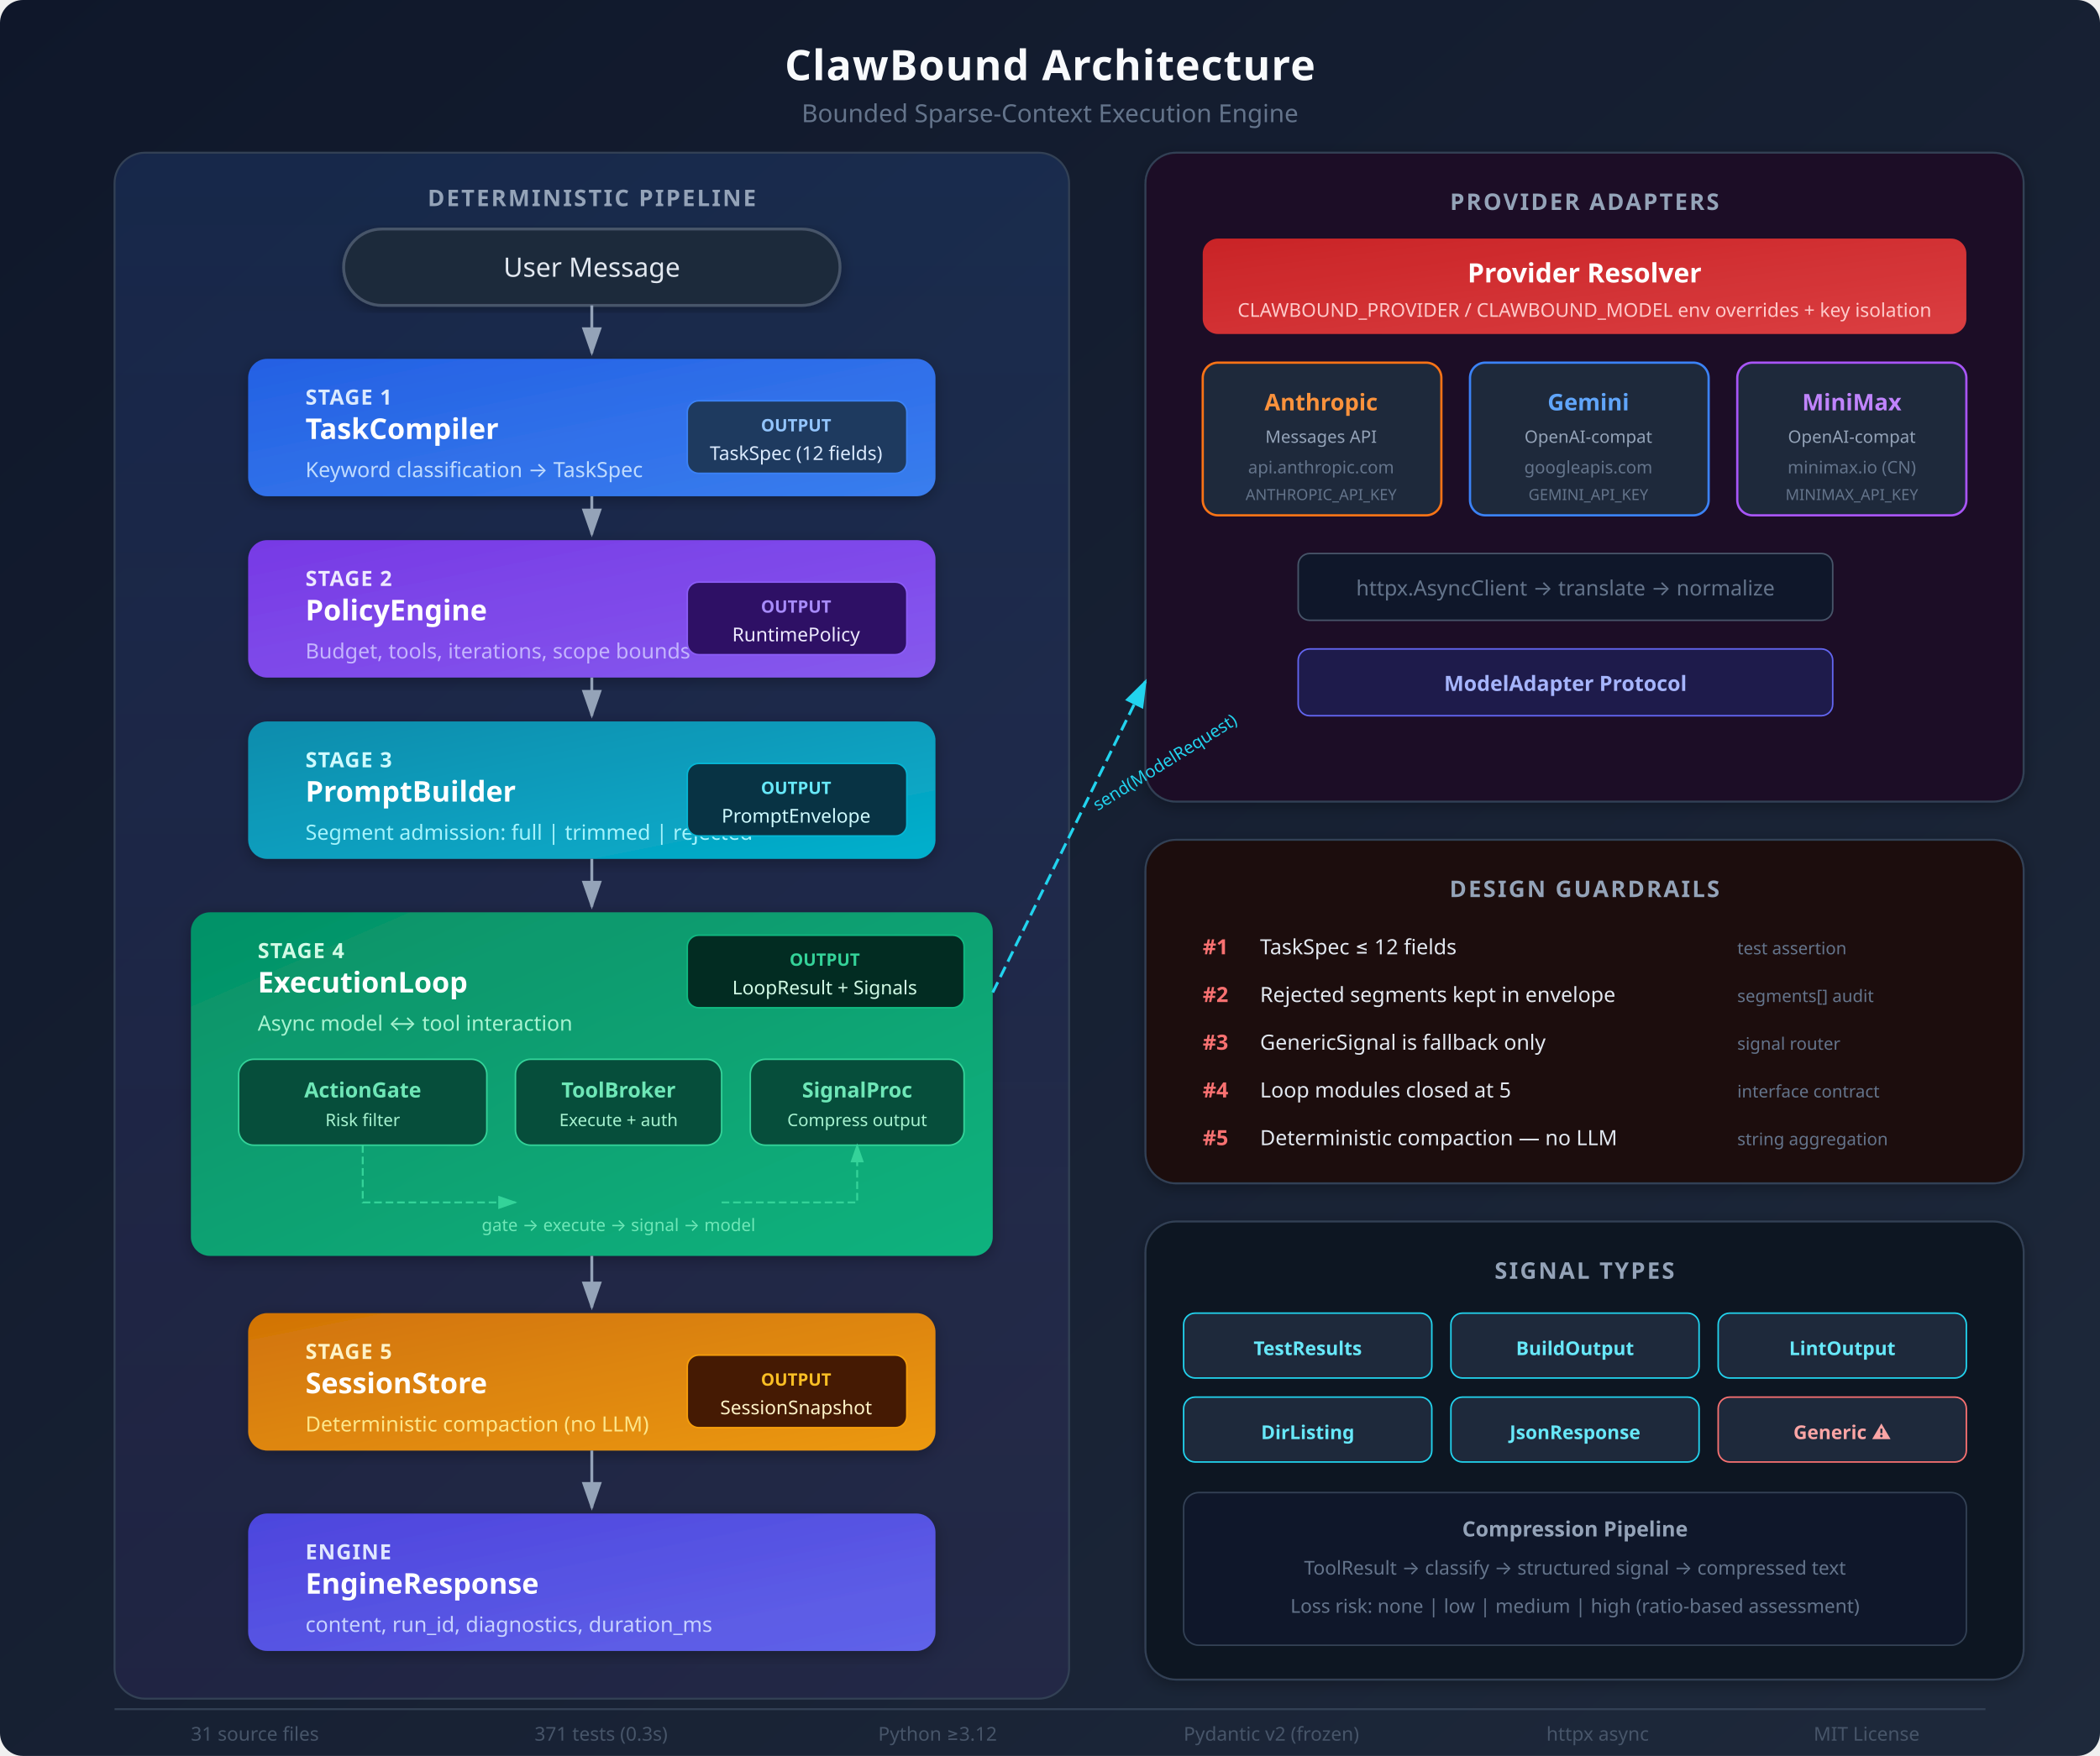
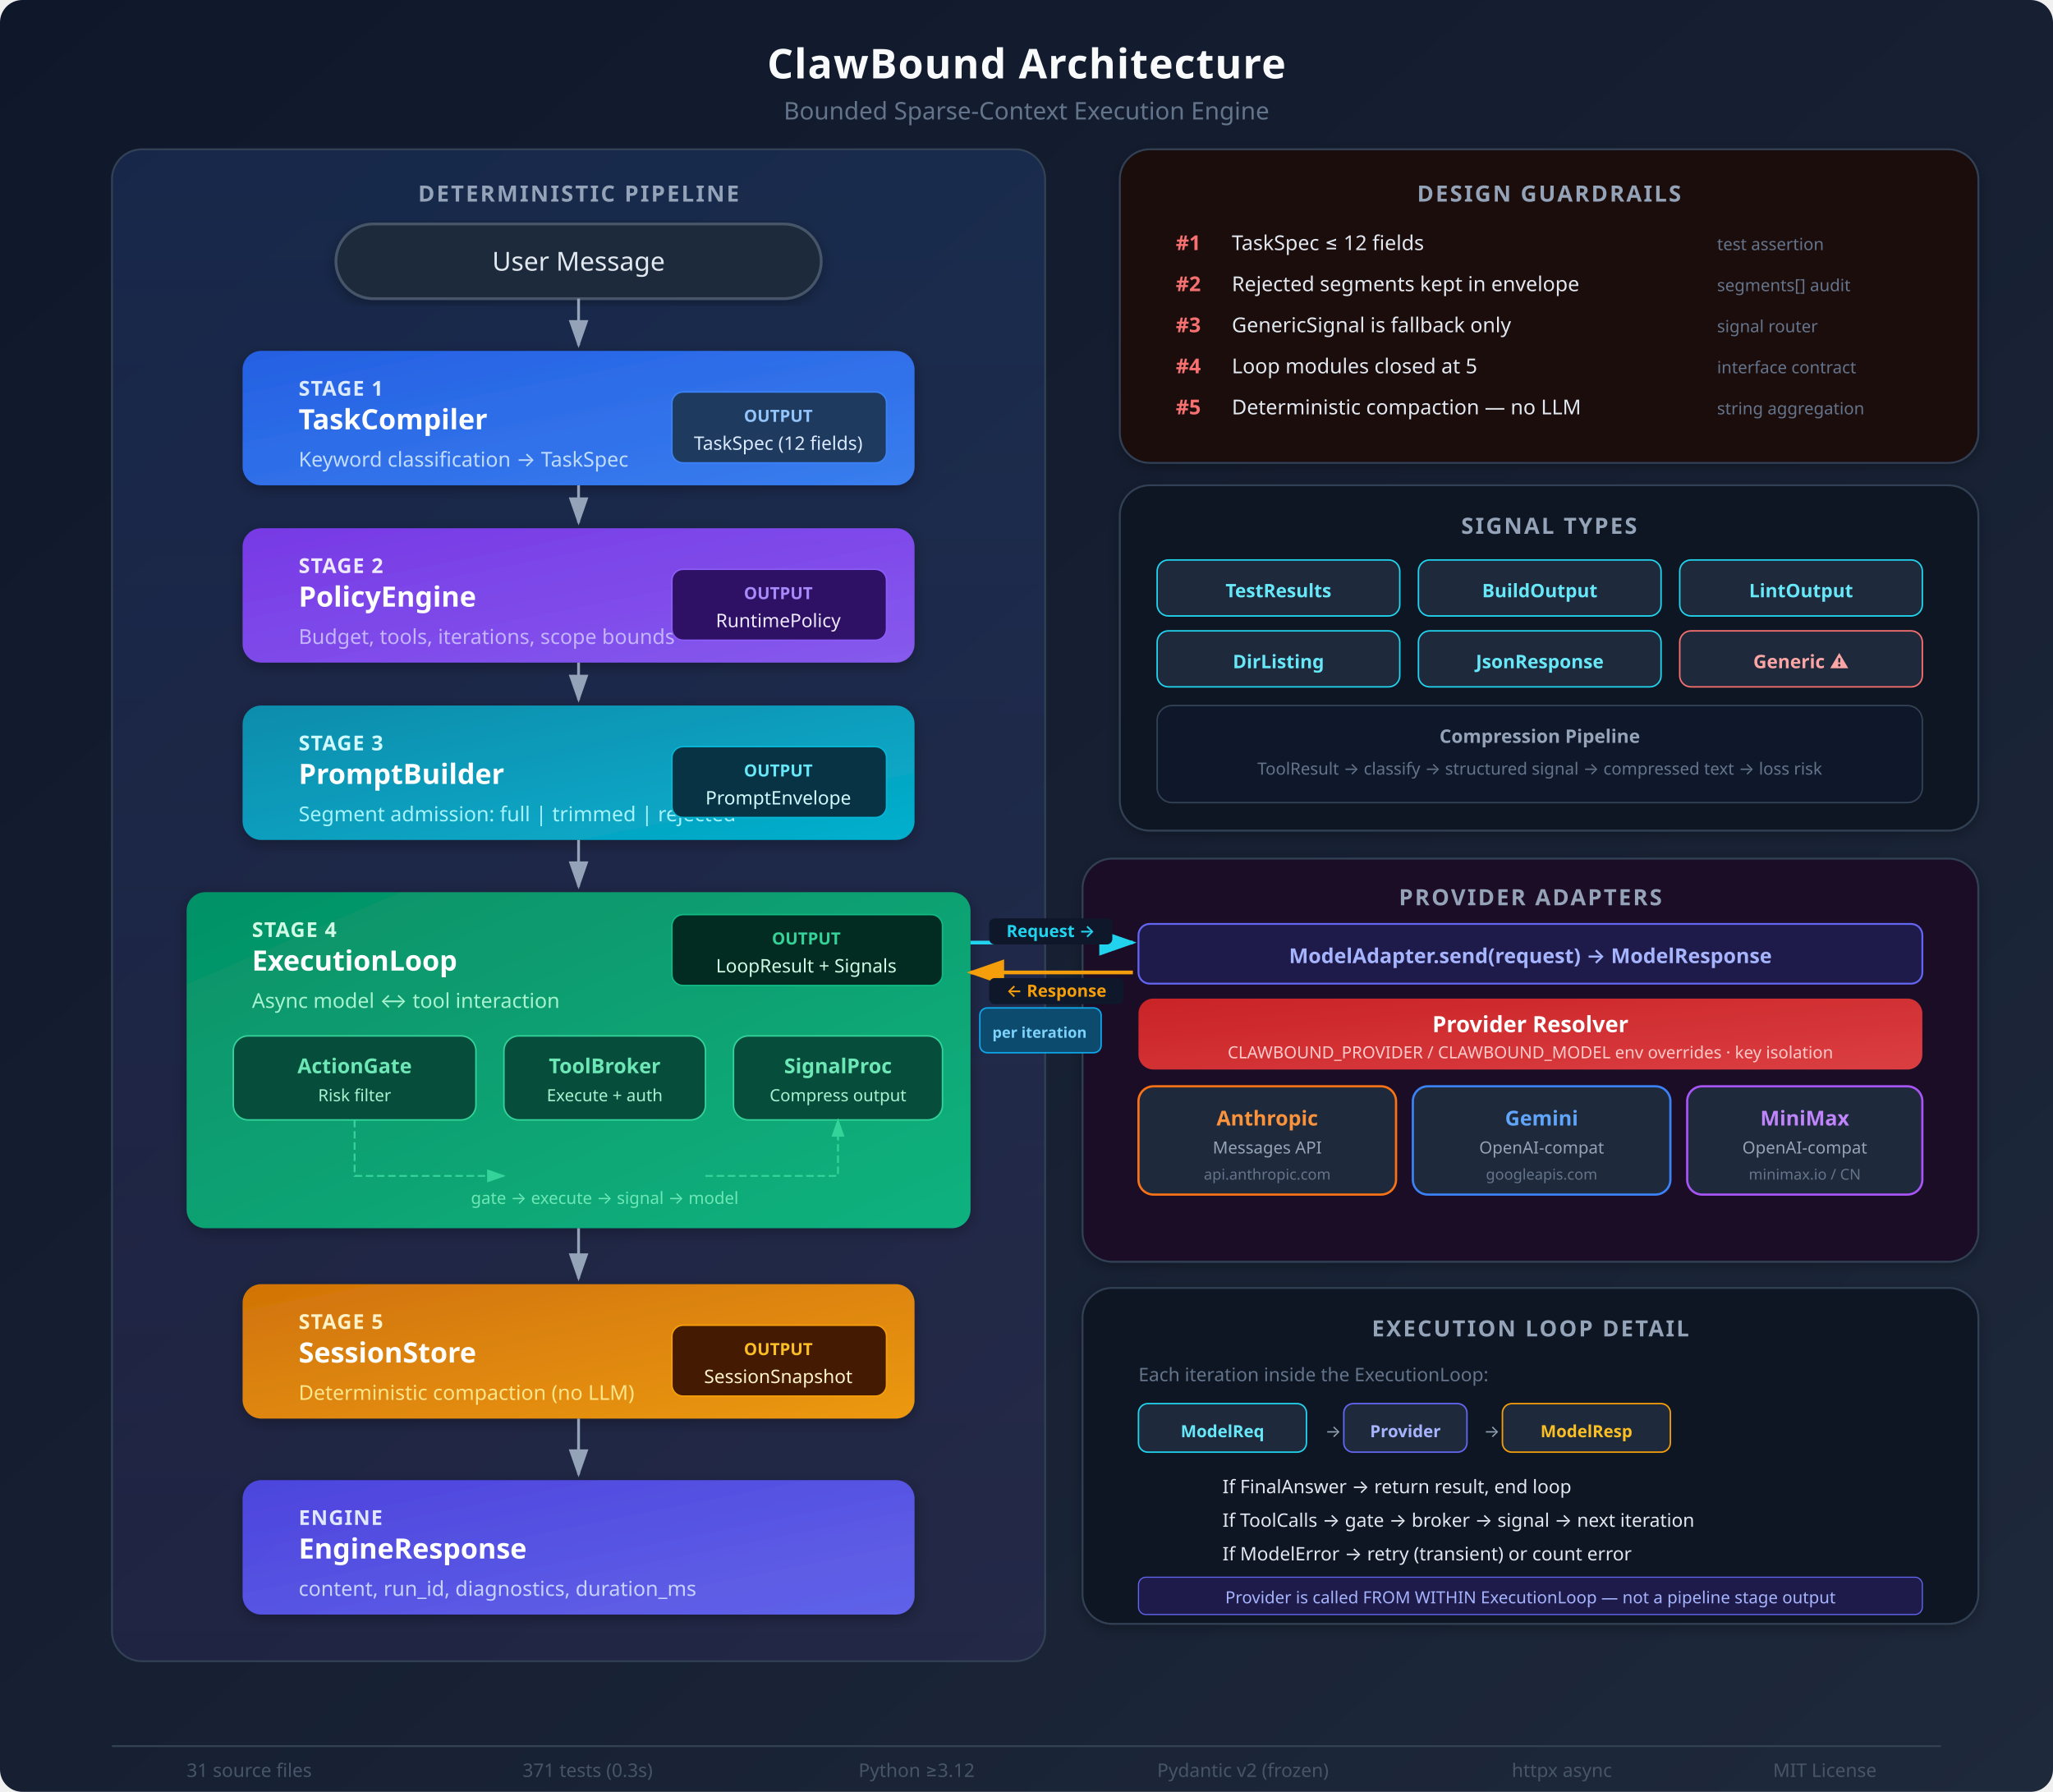
- <svg xmlns="http://www.w3.org/2000/svg" viewBox="0 0 1100 920" font-family="'Segoe UI', -apple-system, system-ui, sans-serif">
+ <svg xmlns="http://www.w3.org/2000/svg" viewBox="0 0 1100 960" font-family="'Segoe UI', -apple-system, system-ui, sans-serif">
  <defs>
    <linearGradient id="bgGrad" x1="0%" y1="0%" x2="100%" y2="100%">
      <stop offset="0%" style="stop-color:#0f172a" />
      <stop offset="100%" style="stop-color:#1e293b" />
    </linearGradient>
    <linearGradient id="pipeGrad" x1="0%" y1="0%" x2="0%" y2="100%">
      <stop offset="0%" style="stop-color:#3b82f6;stop-opacity:0.15" />
      <stop offset="100%" style="stop-color:#8b5cf6;stop-opacity:0.08" />
    </linearGradient>
    <linearGradient id="compilerGrad" x1="0%" y1="0%" x2="100%" y2="100%">
      <stop offset="0%" style="stop-color:#2563eb" />
      <stop offset="100%" style="stop-color:#3b82f6" />
    </linearGradient>
    <linearGradient id="policyGrad" x1="0%" y1="0%" x2="100%" y2="100%">
      <stop offset="0%" style="stop-color:#7c3aed" />
      <stop offset="100%" style="stop-color:#8b5cf6" />
    </linearGradient>
    <linearGradient id="promptGrad" x1="0%" y1="0%" x2="100%" y2="100%">
      <stop offset="0%" style="stop-color:#0891b2" />
      <stop offset="100%" style="stop-color:#06b6d4" />
    </linearGradient>
    <linearGradient id="loopGrad" x1="0%" y1="0%" x2="100%" y2="100%">
      <stop offset="0%" style="stop-color:#059669" />
      <stop offset="100%" style="stop-color:#10b981" />
    </linearGradient>
    <linearGradient id="sessionGrad" x1="0%" y1="0%" x2="100%" y2="100%">
      <stop offset="0%" style="stop-color:#d97706" />
      <stop offset="100%" style="stop-color:#f59e0b" />
    </linearGradient>
    <linearGradient id="providerGrad" x1="0%" y1="0%" x2="100%" y2="100%">
      <stop offset="0%" style="stop-color:#dc2626" />
      <stop offset="100%" style="stop-color:#ef4444" />
    </linearGradient>
    <linearGradient id="engineGrad" x1="0%" y1="0%" x2="100%" y2="100%">
      <stop offset="0%" style="stop-color:#4f46e5" />
      <stop offset="100%" style="stop-color:#6366f1" />
    </linearGradient>
    <filter id="glow">
      <feGaussianBlur stdDeviation="3" result="blur" />
      <feMerge>
        <feMergeNode in="blur" />
        <feMergeNode in="SourceGraphic" />
      </feMerge>
    </filter>
    <filter id="shadow">
      <feDropShadow dx="0" dy="2" stdDeviation="4" flood-color="#000" flood-opacity="0.3" />
    </filter>
    <marker id="arrowWhite" markerWidth="10" markerHeight="7" refX="9" refY="3.5" orient="auto">
      <polygon points="0 0, 10 3.5, 0 7" fill="#94a3b8" />
    </marker>
    <marker id="arrowCyan" markerWidth="10" markerHeight="7" refX="9" refY="3.5" orient="auto">
      <polygon points="0 0, 10 3.5, 0 7" fill="#22d3ee" />
    </marker>
    <marker id="arrowGreen" markerWidth="10" markerHeight="7" refX="9" refY="3.5" orient="auto">
      <polygon points="0 0, 10 3.5, 0 7" fill="#34d399" />
    </marker>
+     <marker id="arrowAmber" markerWidth="10" markerHeight="7" refX="9" refY="3.5" orient="auto">
+       <polygon points="0 0, 10 3.5, 0 7" fill="#f59e0b" />
+     </marker>
  </defs>
-   <rect width="1100" height="920" fill="url(#bgGrad)" rx="12" />
+   <rect width="1100" height="960" fill="url(#bgGrad)" rx="12" />
  <text x="550" y="42" text-anchor="middle" fill="#f8fafc" font-size="22" font-weight="700" letter-spacing="0.5">ClawBound Architecture</text>
  <text x="550" y="64" text-anchor="middle" fill="#64748b" font-size="13">Bounded Sparse-Context Execution Engine</text>
  <rect x="60" y="80" width="500" height="810" rx="16" fill="url(#pipeGrad)" stroke="#334155" stroke-width="1" />
  <text x="310" y="108" text-anchor="middle" fill="#94a3b8" font-size="12" font-weight="600" letter-spacing="1">DETERMINISTIC PIPELINE</text>
  <rect x="180" y="120" width="260" height="40" rx="20" fill="#1e293b" stroke="#475569" stroke-width="1.5" filter="url(#shadow)" />
  <text x="310" y="145" text-anchor="middle" fill="#e2e8f0" font-size="14" font-weight="500">User Message</text>
  <line x1="310" y1="160" x2="310" y2="185" stroke="#94a3b8" stroke-width="1.5" marker-end="url(#arrowWhite)" />
  <rect x="130" y="188" width="360" height="72" rx="10" fill="url(#compilerGrad)" filter="url(#shadow)" opacity="0.95" />
  <text x="160" y="212" fill="#dbeafe" font-size="11" font-weight="600" letter-spacing="0.5">STAGE 1</text>
  <text x="160" y="230" fill="#ffffff" font-size="15" font-weight="700">TaskCompiler</text>
  <text x="160" y="250" fill="#bfdbfe" font-size="11">Keyword classification → TaskSpec</text>
  <rect x="360" y="210" width="115" height="38" rx="6" fill="#1e3a5f" stroke="#3b82f6" stroke-width="0.8" />
  <text x="417" y="226" text-anchor="middle" fill="#93c5fd" font-size="9" font-weight="600">OUTPUT</text>
  <text x="417" y="241" text-anchor="middle" fill="#dbeafe" font-size="10">TaskSpec (12 fields)</text>
  <line x1="310" y1="260" x2="310" y2="280" stroke="#94a3b8" stroke-width="1.5" marker-end="url(#arrowWhite)" />
  <rect x="130" y="283" width="360" height="72" rx="10" fill="url(#policyGrad)" filter="url(#shadow)" opacity="0.95" />
  <text x="160" y="307" fill="#ede9fe" font-size="11" font-weight="600" letter-spacing="0.5">STAGE 2</text>
  <text x="160" y="325" fill="#ffffff" font-size="15" font-weight="700">PolicyEngine</text>
  <text x="160" y="345" fill="#c4b5fd" font-size="11">Budget, tools, iterations, scope bounds</text>
  <rect x="360" y="305" width="115" height="38" rx="6" fill="#2e1065" stroke="#8b5cf6" stroke-width="0.8" />
  <text x="417" y="321" text-anchor="middle" fill="#a78bfa" font-size="9" font-weight="600">OUTPUT</text>
  <text x="417" y="336" text-anchor="middle" fill="#ede9fe" font-size="10">RuntimePolicy</text>
  <line x1="310" y1="355" x2="310" y2="375" stroke="#94a3b8" stroke-width="1.5" marker-end="url(#arrowWhite)" />
  <rect x="130" y="378" width="360" height="72" rx="10" fill="url(#promptGrad)" filter="url(#shadow)" opacity="0.95" />
  <text x="160" y="402" fill="#cffafe" font-size="11" font-weight="600" letter-spacing="0.5">STAGE 3</text>
  <text x="160" y="420" fill="#ffffff" font-size="15" font-weight="700">PromptBuilder</text>
  <text x="160" y="440" fill="#a5f3fc" font-size="11">Segment admission: full | trimmed | rejected</text>
  <rect x="360" y="400" width="115" height="38" rx="6" fill="#083344" stroke="#06b6d4" stroke-width="0.8" />
  <text x="417" y="416" text-anchor="middle" fill="#67e8f9" font-size="9" font-weight="600">OUTPUT</text>
  <text x="417" y="431" text-anchor="middle" fill="#cffafe" font-size="10">PromptEnvelope</text>
  <line x1="310" y1="450" x2="310" y2="475" stroke="#94a3b8" stroke-width="1.5" marker-end="url(#arrowWhite)" />
  <rect x="100" y="478" width="420" height="180" rx="10" fill="url(#loopGrad)" filter="url(#shadow)" opacity="0.95" />
  <text x="135" y="502" fill="#d1fae5" font-size="11" font-weight="600" letter-spacing="0.5">STAGE 4</text>
  <text x="135" y="520" fill="#ffffff" font-size="15" font-weight="700">ExecutionLoop</text>
  <text x="135" y="540" fill="#a7f3d0" font-size="11">Async model ↔ tool interaction</text>
  <rect x="125" y="555" width="130" height="45" rx="8" fill="#064e3b" stroke="#34d399" stroke-width="0.8" />
  <text x="190" y="575" text-anchor="middle" fill="#6ee7b7" font-size="11" font-weight="600">ActionGate</text>
  <text x="190" y="590" text-anchor="middle" fill="#a7f3d0" font-size="9">Risk filter</text>
  <rect x="270" y="555" width="108" height="45" rx="8" fill="#064e3b" stroke="#34d399" stroke-width="0.8" />
  <text x="324" y="575" text-anchor="middle" fill="#6ee7b7" font-size="11" font-weight="600">ToolBroker</text>
  <text x="324" y="590" text-anchor="middle" fill="#a7f3d0" font-size="9">Execute + auth</text>
  <rect x="393" y="555" width="112" height="45" rx="8" fill="#064e3b" stroke="#34d399" stroke-width="0.8" />
  <text x="449" y="575" text-anchor="middle" fill="#6ee7b7" font-size="11" font-weight="600">SignalProc</text>
  <text x="449" y="590" text-anchor="middle" fill="#a7f3d0" font-size="9">Compress output</text>
  <path d="M 190 600 L 190 630 L 270 630" stroke="#34d399" stroke-width="1" fill="none" marker-end="url(#arrowGreen)" stroke-dasharray="4 2" />
  <path d="M 378 630 L 449 630 L 449 600" stroke="#34d399" stroke-width="1" fill="none" marker-end="url(#arrowGreen)" stroke-dasharray="4 2" />
  <text x="324" y="645" text-anchor="middle" fill="#6ee7b7" font-size="9">gate → execute → signal → model</text>
  <rect x="360" y="490" width="145" height="38" rx="6" fill="#022c22" stroke="#10b981" stroke-width="0.8" />
  <text x="432" y="506" text-anchor="middle" fill="#34d399" font-size="9" font-weight="600">OUTPUT</text>
  <text x="432" y="521" text-anchor="middle" fill="#d1fae5" font-size="10">LoopResult + Signals</text>
  <line x1="310" y1="658" x2="310" y2="685" stroke="#94a3b8" stroke-width="1.5" marker-end="url(#arrowWhite)" />
  <rect x="130" y="688" width="360" height="72" rx="10" fill="url(#sessionGrad)" filter="url(#shadow)" opacity="0.95" />
  <text x="160" y="712" fill="#fef3c7" font-size="11" font-weight="600" letter-spacing="0.5">STAGE 5</text>
  <text x="160" y="730" fill="#ffffff" font-size="15" font-weight="700">SessionStore</text>
  <text x="160" y="750" fill="#fde68a" font-size="11">Deterministic compaction (no LLM)</text>
  <rect x="360" y="710" width="115" height="38" rx="6" fill="#451a03" stroke="#f59e0b" stroke-width="0.8" />
  <text x="417" y="726" text-anchor="middle" fill="#fbbf24" font-size="9" font-weight="600">OUTPUT</text>
  <text x="417" y="741" text-anchor="middle" fill="#fef3c7" font-size="10">SessionSnapshot</text>
  <line x1="310" y1="760" x2="310" y2="790" stroke="#94a3b8" stroke-width="1.5" marker-end="url(#arrowWhite)" />
  <rect x="130" y="793" width="360" height="72" rx="10" fill="url(#engineGrad)" filter="url(#shadow)" opacity="0.95" />
  <text x="160" y="817" fill="#e0e7ff" font-size="11" font-weight="600" letter-spacing="0.5">ENGINE</text>
  <text x="160" y="835" fill="#ffffff" font-size="15" font-weight="700">EngineResponse</text>
  <text x="160" y="855" fill="#c7d2fe" font-size="11">content, run_id, diagnostics, duration_ms</text>
-   <rect x="600" y="80" width="460" height="340" rx="16" fill="#1a1025" stroke="#334155" stroke-width="1" filter="url(#shadow)" />
-   <text x="830" y="110" text-anchor="middle" fill="#94a3b8" font-size="12" font-weight="600" letter-spacing="1">PROVIDER ADAPTERS</text>
-   <rect x="630" y="125" width="400" height="50" rx="8" fill="url(#providerGrad)" opacity="0.9" />
-   <text x="830" y="148" text-anchor="middle" fill="#ffffff" font-size="14" font-weight="700">Provider Resolver</text>
-   <text x="830" y="166" text-anchor="middle" fill="#fecaca" font-size="10">CLAWBOUND_PROVIDER / CLAWBOUND_MODEL env overrides + key isolation</text>
-   <rect x="630" y="190" width="125" height="80" rx="8" fill="#1e293b" stroke="#f97316" stroke-width="1.2" />
-   <text x="692" y="215" text-anchor="middle" fill="#fb923c" font-size="12" font-weight="700">Anthropic</text>
-   <text x="692" y="232" text-anchor="middle" fill="#94a3b8" font-size="9">Messages API</text>
-   <text x="692" y="248" text-anchor="middle" fill="#64748b" font-size="9">api.anthropic.com</text>
-   <text x="692" y="262" text-anchor="middle" fill="#64748b" font-size="8">ANTHROPIC_API_KEY</text>
-   <rect x="770" y="190" width="125" height="80" rx="8" fill="#1e293b" stroke="#3b82f6" stroke-width="1.2" />
-   <text x="832" y="215" text-anchor="middle" fill="#60a5fa" font-size="12" font-weight="700">Gemini</text>
-   <text x="832" y="232" text-anchor="middle" fill="#94a3b8" font-size="9">OpenAI-compat</text>
-   <text x="832" y="248" text-anchor="middle" fill="#64748b" font-size="9">googleapis.com</text>
-   <text x="832" y="262" text-anchor="middle" fill="#64748b" font-size="8">GEMINI_API_KEY</text>
-   <rect x="910" y="190" width="120" height="80" rx="8" fill="#1e293b" stroke="#a855f7" stroke-width="1.2" />
-   <text x="970" y="215" text-anchor="middle" fill="#c084fc" font-size="12" font-weight="700">MiniMax</text>
-   <text x="970" y="232" text-anchor="middle" fill="#94a3b8" font-size="9">OpenAI-compat</text>
-   <text x="970" y="248" text-anchor="middle" fill="#64748b" font-size="9">minimax.io (CN)</text>
-   <text x="970" y="262" text-anchor="middle" fill="#64748b" font-size="8">MINIMAX_API_KEY</text>
-   <rect x="680" y="290" width="280" height="35" rx="6" fill="#0f172a" stroke="#475569" stroke-width="0.8" />
-   <text x="820" y="312" text-anchor="middle" fill="#64748b" font-size="11">httpx.AsyncClient → translate → normalize</text>
-   <rect x="680" y="340" width="280" height="35" rx="6" fill="#1e1b4b" stroke="#6366f1" stroke-width="0.8" />
-   <text x="820" y="362" text-anchor="middle" fill="#a5b4fc" font-size="11" font-weight="600">ModelAdapter Protocol</text>
-   <line x1="520" y1="520" x2="600" y2="357" stroke="#22d3ee" stroke-width="1.5" stroke-dasharray="6 3" marker-end="url(#arrowCyan)" />
-   <text x="575" y="425" fill="#22d3ee" font-size="9" transform="rotate(-32, 575, 425)">send(ModelRequest)</text>
-   <rect x="600" y="440" width="460" height="180" rx="16" fill="#1a0f0f" stroke="#334155" stroke-width="1" filter="url(#shadow)" />
-   <text x="830" y="470" text-anchor="middle" fill="#94a3b8" font-size="12" font-weight="600" letter-spacing="1">DESIGN GUARDRAILS</text>
+   <rect x="580" y="460" width="480" height="216" rx="16" fill="#1a1025" stroke="#334155" stroke-width="1" filter="url(#shadow)" />
+   <text x="820" y="485" text-anchor="middle" fill="#94a3b8" font-size="12" font-weight="600" letter-spacing="1">PROVIDER ADAPTERS</text>
+   <rect x="610" y="495" width="420" height="32" rx="6" fill="#1e1b4b" stroke="#6366f1" stroke-width="1" />
+   <text x="820" y="516" text-anchor="middle" fill="#a5b4fc" font-size="11" font-weight="600">ModelAdapter.send(request) → ModelResponse</text>
+   <rect x="610" y="535" width="420" height="38" rx="8" fill="url(#providerGrad)" opacity="0.9" />
+   <text x="820" y="553" text-anchor="middle" fill="#ffffff" font-size="12" font-weight="700">Provider Resolver</text>
+   <text x="820" y="567" text-anchor="middle" fill="#fecaca" font-size="9">CLAWBOUND_PROVIDER / CLAWBOUND_MODEL env overrides · key isolation</text>
+   <rect x="610" y="582" width="138" height="58" rx="8" fill="#1e293b" stroke="#f97316" stroke-width="1.2" />
+   <text x="679" y="603" text-anchor="middle" fill="#fb923c" font-size="11" font-weight="700">Anthropic</text>
+   <text x="679" y="618" text-anchor="middle" fill="#94a3b8" font-size="9">Messages API</text>
+   <text x="679" y="632" text-anchor="middle" fill="#64748b" font-size="8">api.anthropic.com</text>
+   <rect x="757" y="582" width="138" height="58" rx="8" fill="#1e293b" stroke="#3b82f6" stroke-width="1.2" />
+   <text x="826" y="603" text-anchor="middle" fill="#60a5fa" font-size="11" font-weight="700">Gemini</text>
+   <text x="826" y="618" text-anchor="middle" fill="#94a3b8" font-size="9">OpenAI-compat</text>
+   <text x="826" y="632" text-anchor="middle" fill="#64748b" font-size="8">googleapis.com</text>
+   <rect x="904" y="582" width="126" height="58" rx="8" fill="#1e293b" stroke="#a855f7" stroke-width="1.2" />
+   <text x="967" y="603" text-anchor="middle" fill="#c084fc" font-size="11" font-weight="700">MiniMax</text>
+   <text x="967" y="618" text-anchor="middle" fill="#94a3b8" font-size="9">OpenAI-compat</text>
+   <text x="967" y="632" text-anchor="middle" fill="#64748b" font-size="8">minimax.io / CN</text>
+   <line x1="520" y1="505" x2="607" y2="505" stroke="#22d3ee" stroke-width="2" marker-end="url(#arrowCyan)" />
+   <rect x="530" y="492" width="66" height="14" rx="3" fill="#0f172a" stroke="none" />
+   <text x="563" y="502" text-anchor="middle" fill="#22d3ee" font-size="9" font-weight="600">Request →</text>
+   <line x1="607" y1="521" x2="520" y2="521" stroke="#f59e0b" stroke-width="2" marker-end="url(#arrowAmber)" />
+   <rect x="530" y="524" width="72" height="14" rx="3" fill="#0f172a" stroke="none" />
+   <text x="566" y="534" text-anchor="middle" fill="#f59e0b" font-size="9" font-weight="600">← Response</text>
+   <rect x="525" y="540" width="65" height="24" rx="4" fill="#0c4a6e" stroke="#0ea5e9" stroke-width="0.8" />
+   <text x="557" y="556" text-anchor="middle" fill="#7dd3fc" font-size="8" font-weight="600">per iteration</text>
+   <rect x="600" y="80" width="460" height="168" rx="16" fill="#1a0f0f" stroke="#334155" stroke-width="1" filter="url(#shadow)" />
+   <text x="830" y="108" text-anchor="middle" fill="#94a3b8" font-size="12" font-weight="600" letter-spacing="1">DESIGN GUARDRAILS</text>
  <g fill="#f87171" font-size="11" font-weight="600">
-     <text x="630" y="500">#1</text>
-     <text x="630" y="525">#2</text>
-     <text x="630" y="550">#3</text>
-     <text x="630" y="575">#4</text>
-     <text x="630" y="600">#5</text>
+     <text x="630" y="134">#1</text>
+     <text x="630" y="156">#2</text>
+     <text x="630" y="178">#3</text>
+     <text x="630" y="200">#4</text>
+     <text x="630" y="222">#5</text>
  </g>
  <g fill="#e2e8f0" font-size="11">
-     <text x="660" y="500">TaskSpec ≤ 12 fields</text>
-     <text x="660" y="525">Rejected segments kept in envelope</text>
-     <text x="660" y="550">GenericSignal is fallback only</text>
-     <text x="660" y="575">Loop modules closed at 5</text>
-     <text x="660" y="600">Deterministic compaction — no LLM</text>
+     <text x="660" y="134">TaskSpec ≤ 12 fields</text>
+     <text x="660" y="156">Rejected segments kept in envelope</text>
+     <text x="660" y="178">GenericSignal is fallback only</text>
+     <text x="660" y="200">Loop modules closed at 5</text>
+     <text x="660" y="222">Deterministic compaction — no LLM</text>
  </g>
  <g fill="#64748b" font-size="9">
-     <text x="910" y="500">test assertion</text>
-     <text x="910" y="525">segments[] audit</text>
-     <text x="910" y="550">signal router</text>
-     <text x="910" y="575">interface contract</text>
-     <text x="910" y="600">string aggregation</text>
+     <text x="920" y="134">test assertion</text>
+     <text x="920" y="156">segments[] audit</text>
+     <text x="920" y="178">signal router</text>
+     <text x="920" y="200">interface contract</text>
+     <text x="920" y="222">string aggregation</text>
  </g>
-   <rect x="600" y="640" width="460" height="240" rx="16" fill="#0f1720" stroke="#334155" stroke-width="1" filter="url(#shadow)" />
-   <text x="830" y="670" text-anchor="middle" fill="#94a3b8" font-size="12" font-weight="600" letter-spacing="1">SIGNAL TYPES</text>
-   <rect x="620" y="688" width="130" height="34" rx="6" fill="#1e293b" stroke="#22d3ee" stroke-width="0.8" />
-   <text x="685" y="710" text-anchor="middle" fill="#67e8f9" font-size="10" font-weight="600">TestResults</text>
-   <rect x="760" y="688" width="130" height="34" rx="6" fill="#1e293b" stroke="#22d3ee" stroke-width="0.8" />
-   <text x="825" y="710" text-anchor="middle" fill="#67e8f9" font-size="10" font-weight="600">BuildOutput</text>
-   <rect x="900" y="688" width="130" height="34" rx="6" fill="#1e293b" stroke="#22d3ee" stroke-width="0.8" />
-   <text x="965" y="710" text-anchor="middle" fill="#67e8f9" font-size="10" font-weight="600">LintOutput</text>
-   <rect x="620" y="732" width="130" height="34" rx="6" fill="#1e293b" stroke="#22d3ee" stroke-width="0.8" />
-   <text x="685" y="754" text-anchor="middle" fill="#67e8f9" font-size="10" font-weight="600">DirListing</text>
-   <rect x="760" y="732" width="130" height="34" rx="6" fill="#1e293b" stroke="#22d3ee" stroke-width="0.8" />
-   <text x="825" y="754" text-anchor="middle" fill="#67e8f9" font-size="10" font-weight="600">JsonResponse</text>
-   <rect x="900" y="732" width="130" height="34" rx="6" fill="#1e293b" stroke="#f87171" stroke-width="0.8" />
-   <text x="965" y="754" text-anchor="middle" fill="#fca5a5" font-size="10" font-weight="600">Generic ⚠</text>
-   <rect x="620" y="782" width="410" height="80" rx="8" fill="#0f172a" stroke="#334155" stroke-width="0.8" />
-   <text x="825" y="805" text-anchor="middle" fill="#94a3b8" font-size="11" font-weight="600">Compression Pipeline</text>
-   <text x="825" y="825" text-anchor="middle" fill="#64748b" font-size="10">ToolResult → classify → structured signal → compressed text</text>
-   <text x="825" y="845" text-anchor="middle" fill="#64748b" font-size="10">Loss risk: none | low | medium | high (ratio-based assessment)</text>
-   <rect x="60" y="895" width="980" height="1" fill="#334155" />
-   <text x="100" y="912" fill="#475569" font-size="10">31 source files</text>
-   <text x="280" y="912" fill="#475569" font-size="10">371 tests (0.3s)</text>
-   <text x="460" y="912" fill="#475569" font-size="10">Python ≥3.12</text>
-   <text x="620" y="912" fill="#475569" font-size="10">Pydantic v2 (frozen)</text>
-   <text x="810" y="912" fill="#475569" font-size="10">httpx async</text>
-   <text x="950" y="912" fill="#475569" font-size="10">MIT License</text>
+   <rect x="600" y="260" width="460" height="185" rx="16" fill="#0f1720" stroke="#334155" stroke-width="1" filter="url(#shadow)" />
+   <text x="830" y="286" text-anchor="middle" fill="#94a3b8" font-size="12" font-weight="600" letter-spacing="1">SIGNAL TYPES</text>
+   <rect x="620" y="300" width="130" height="30" rx="6" fill="#1e293b" stroke="#22d3ee" stroke-width="0.8" />
+   <text x="685" y="320" text-anchor="middle" fill="#67e8f9" font-size="10" font-weight="600">TestResults</text>
+   <rect x="760" y="300" width="130" height="30" rx="6" fill="#1e293b" stroke="#22d3ee" stroke-width="0.8" />
+   <text x="825" y="320" text-anchor="middle" fill="#67e8f9" font-size="10" font-weight="600">BuildOutput</text>
+   <rect x="900" y="300" width="130" height="30" rx="6" fill="#1e293b" stroke="#22d3ee" stroke-width="0.8" />
+   <text x="965" y="320" text-anchor="middle" fill="#67e8f9" font-size="10" font-weight="600">LintOutput</text>
+   <rect x="620" y="338" width="130" height="30" rx="6" fill="#1e293b" stroke="#22d3ee" stroke-width="0.8" />
+   <text x="685" y="358" text-anchor="middle" fill="#67e8f9" font-size="10" font-weight="600">DirListing</text>
+   <rect x="760" y="338" width="130" height="30" rx="6" fill="#1e293b" stroke="#22d3ee" stroke-width="0.8" />
+   <text x="825" y="358" text-anchor="middle" fill="#67e8f9" font-size="10" font-weight="600">JsonResponse</text>
+   <rect x="900" y="338" width="130" height="30" rx="6" fill="#1e293b" stroke="#f87171" stroke-width="0.8" />
+   <text x="965" y="358" text-anchor="middle" fill="#fca5a5" font-size="10" font-weight="600">Generic ⚠</text>
+   <rect x="620" y="378" width="410" height="52" rx="8" fill="#0f172a" stroke="#334155" stroke-width="0.8" />
+   <text x="825" y="398" text-anchor="middle" fill="#94a3b8" font-size="10" font-weight="600">Compression Pipeline</text>
+   <text x="825" y="415" text-anchor="middle" fill="#64748b" font-size="9">ToolResult → classify → structured signal → compressed text → loss risk</text>
+   <rect x="580" y="690" width="480" height="180" rx="16" fill="#0f1720" stroke="#334155" stroke-width="1" filter="url(#shadow)" />
+   <text x="820" y="716" text-anchor="middle" fill="#94a3b8" font-size="12" font-weight="600" letter-spacing="1">EXECUTION LOOP DETAIL</text>
+   <text x="610" y="740" fill="#64748b" font-size="10">Each iteration inside the ExecutionLoop:</text>
+   <rect x="610" y="752" width="90" height="26" rx="5" fill="#1e293b" stroke="#22d3ee" stroke-width="0.8" />
+   <text x="655" y="770" text-anchor="middle" fill="#67e8f9" font-size="9" font-weight="600">ModelReq</text>
+   <text x="710" y="770" fill="#94a3b8" font-size="9">→</text>
+   <rect x="720" y="752" width="66" height="26" rx="5" fill="#1e293b" stroke="#6366f1" stroke-width="0.8" />
+   <text x="753" y="770" text-anchor="middle" fill="#a5b4fc" font-size="9" font-weight="600">Provider</text>
+   <text x="795" y="770" fill="#94a3b8" font-size="9">→</text>
+   <rect x="805" y="752" width="90" height="26" rx="5" fill="#1e293b" stroke="#f59e0b" stroke-width="0.8" />
+   <text x="850" y="770" text-anchor="middle" fill="#fbbf24" font-size="9" font-weight="600">ModelResp</text>
+   <text x="655" y="800" fill="#e2e8f0" font-size="10">If FinalAnswer → return result, end loop</text>
+   <text x="655" y="818" fill="#e2e8f0" font-size="10">If ToolCalls  → gate → broker → signal → next iteration</text>
+   <text x="655" y="836" fill="#e2e8f0" font-size="10">If ModelError → retry (transient) or count error</text>
+   <rect x="610" y="845" width="420" height="20" rx="4" fill="#1e1b4b" stroke="#6366f1" stroke-width="0.6" />
+   <text x="820" y="859" text-anchor="middle" fill="#a5b4fc" font-size="9">Provider is called FROM WITHIN ExecutionLoop — not a pipeline stage output</text>
+   <rect x="60" y="935" width="980" height="1" fill="#334155" />
+   <text x="100" y="952" fill="#475569" font-size="10">31 source files</text>
+   <text x="280" y="952" fill="#475569" font-size="10">371 tests (0.3s)</text>
+   <text x="460" y="952" fill="#475569" font-size="10">Python ≥3.12</text>
+   <text x="620" y="952" fill="#475569" font-size="10">Pydantic v2 (frozen)</text>
+   <text x="810" y="952" fill="#475569" font-size="10">httpx async</text>
+   <text x="950" y="952" fill="#475569" font-size="10">MIT License</text>
</svg>
